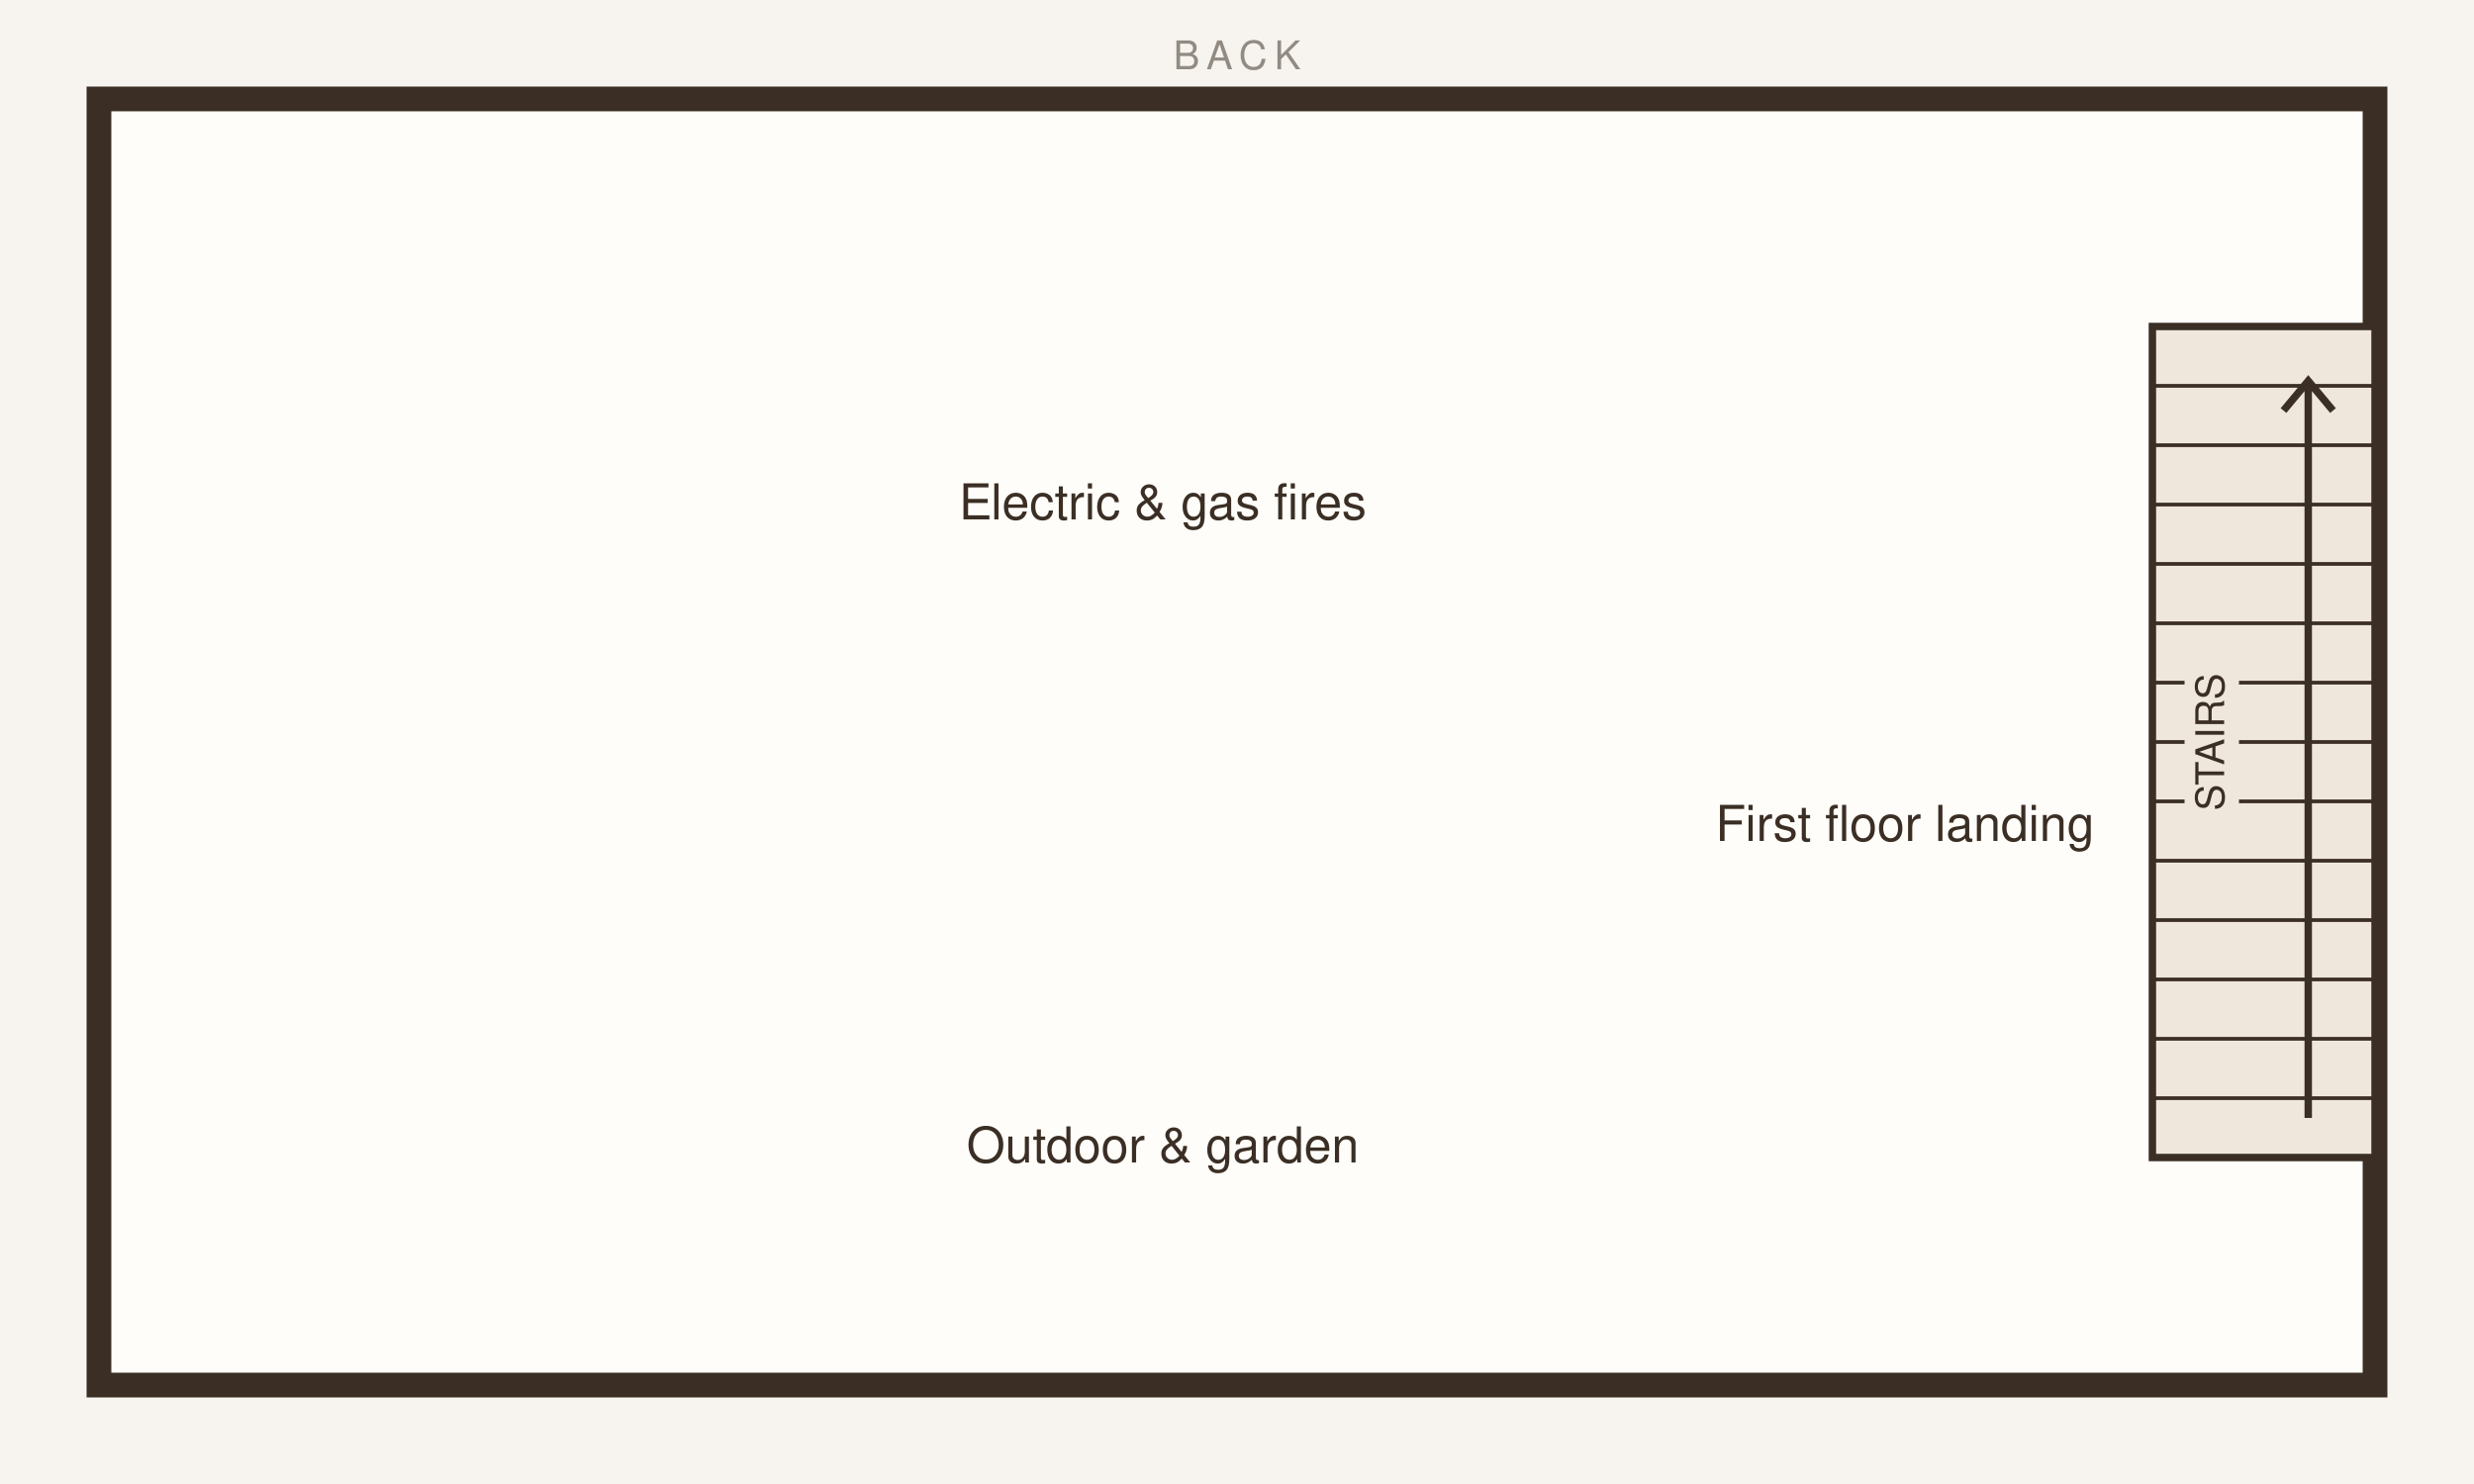
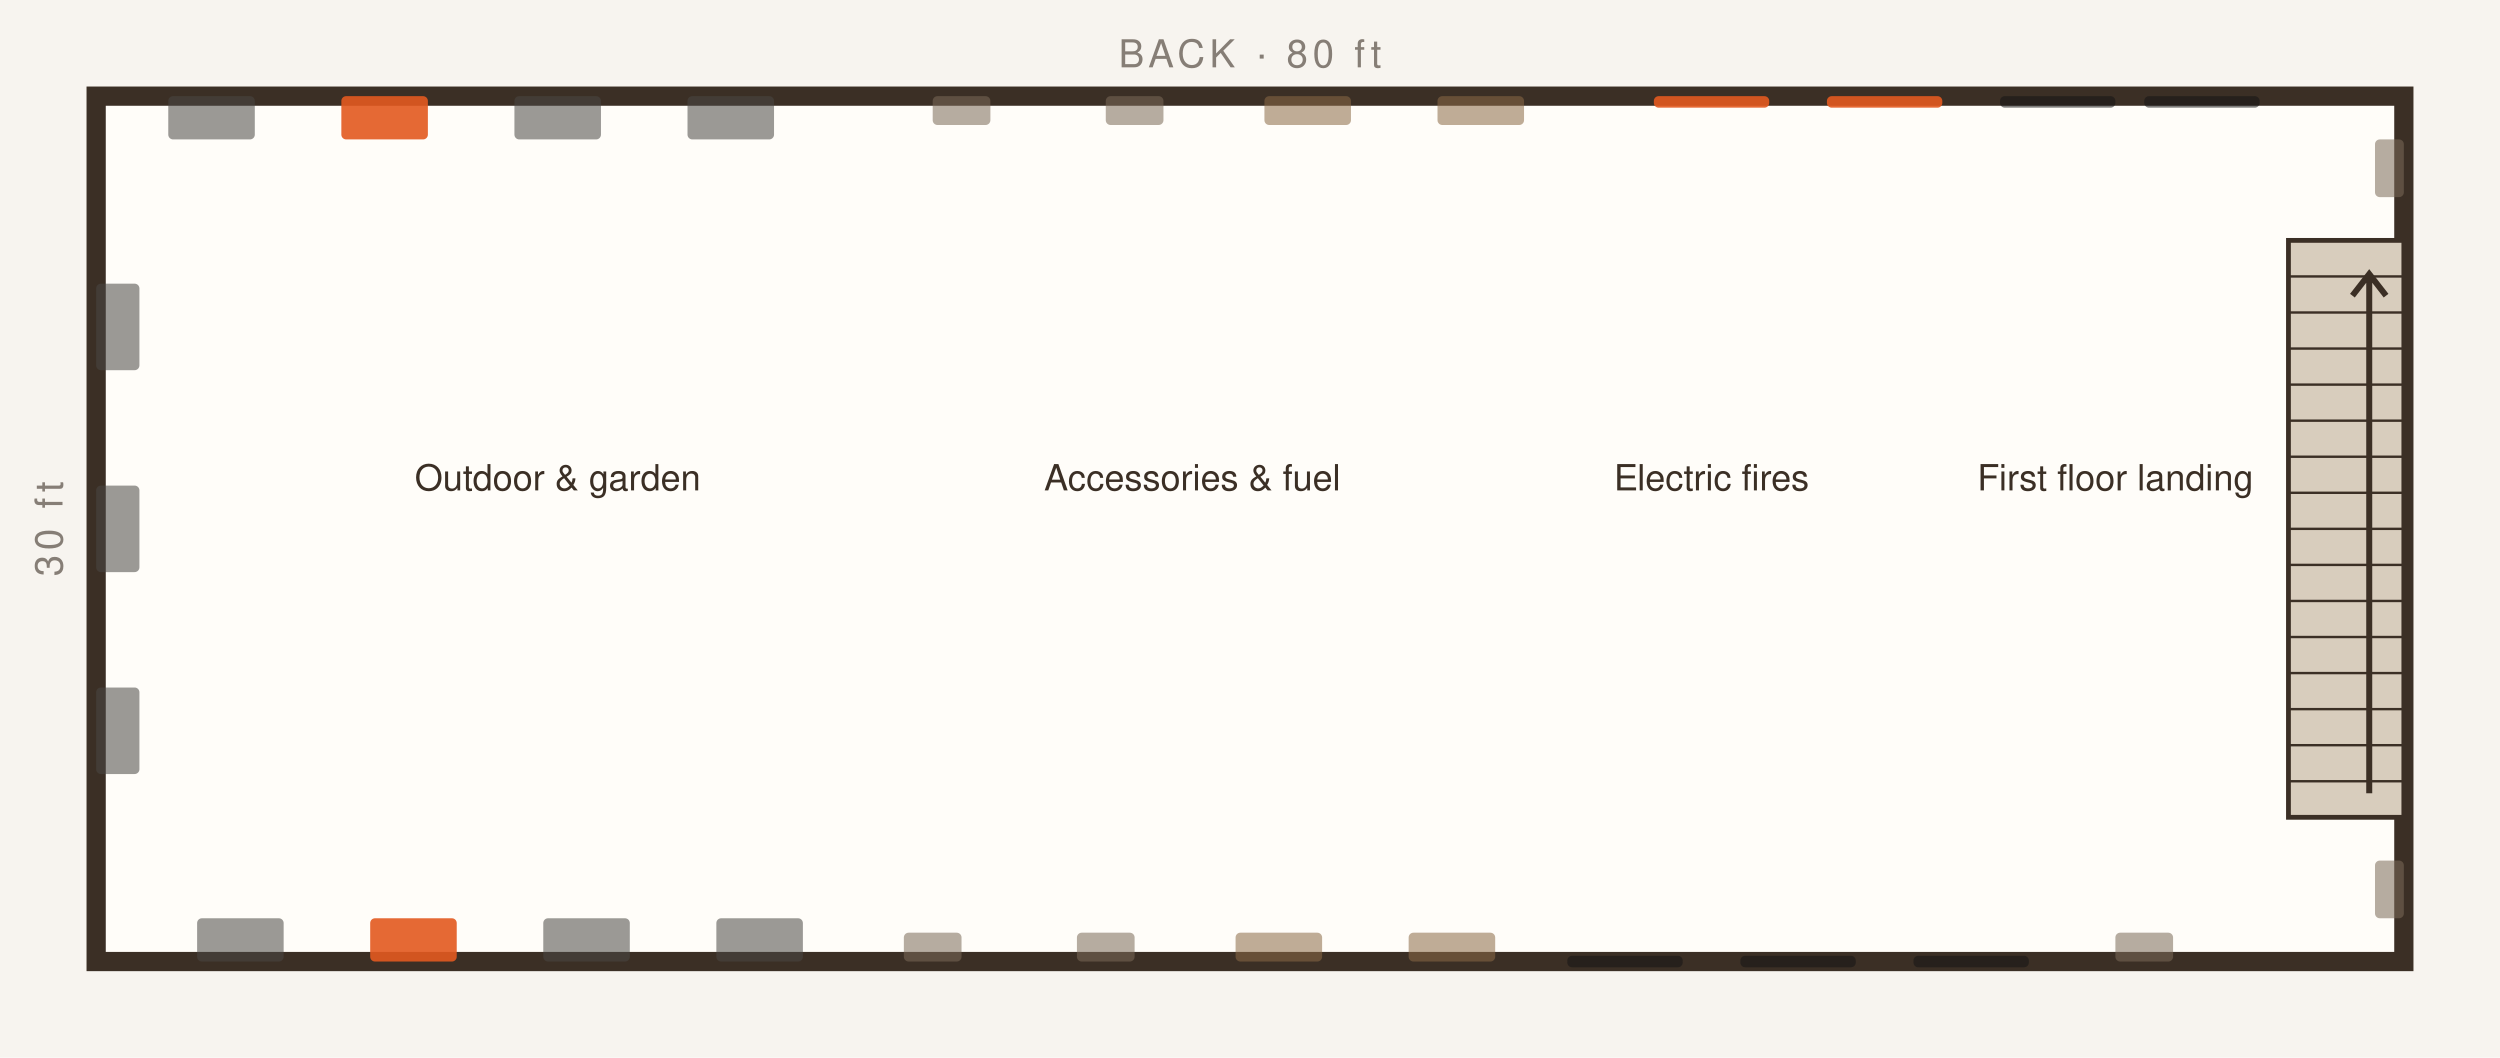
- <svg xmlns="http://www.w3.org/2000/svg" width="1000" height="600" viewBox="0 0 1000 600" font-family="Helvetica, Arial, sans-serif">
-   <rect width="1000" height="600" fill="#f7f4ef" />
-   <rect x="40" y="40" width="920" height="520" fill="#fffdf9" stroke="#3b2f25" stroke-width="10" />
-   <text x="500" y="28" font-size="16" fill="#3b2f2588" text-anchor="middle" letter-spacing="3">BACK</text>
-   <rect x="870" y="132" width="90" height="336" fill="#efe7db" stroke="#3b2f25" stroke-width="3" />
-   <line x1="870" x2="960" y1="156" y2="156" stroke="#3b2f25" stroke-width="1.5" />
-   <line x1="870" x2="960" y1="180" y2="180" stroke="#3b2f25" stroke-width="1.5" />
-   <line x1="870" x2="960" y1="204" y2="204" stroke="#3b2f25" stroke-width="1.5" />
-   <line x1="870" x2="960" y1="228" y2="228" stroke="#3b2f25" stroke-width="1.5" />
-   <line x1="870" x2="960" y1="252" y2="252" stroke="#3b2f25" stroke-width="1.5" />
-   <line x1="870" x2="960" y1="276" y2="276" stroke="#3b2f25" stroke-width="1.5" />
-   <line x1="870" x2="960" y1="300" y2="300" stroke="#3b2f25" stroke-width="1.5" />
-   <line x1="870" x2="960" y1="324" y2="324" stroke="#3b2f25" stroke-width="1.5" />
-   <line x1="870" x2="960" y1="348" y2="348" stroke="#3b2f25" stroke-width="1.5" />
-   <line x1="870" x2="960" y1="372" y2="372" stroke="#3b2f25" stroke-width="1.5" />
-   <line x1="870" x2="960" y1="396" y2="396" stroke="#3b2f25" stroke-width="1.5" />
-   <line x1="870" x2="960" y1="420" y2="420" stroke="#3b2f25" stroke-width="1.5" />
-   <line x1="870" x2="960" y1="444" y2="444" stroke="#3b2f25" stroke-width="1.5" />
-   <path d="M933 452 V154 m-10 12 l10 -12 l10 12" fill="none" stroke="#3b2f25" stroke-width="3" />
-   <rect x="883" y="262" width="22" height="76" fill="#efe7db" />
-   <text transform="translate(899 300) rotate(-90)" font-size="16" fill="#3b2f25" text-anchor="middle">STAIRS</text>
-   <text x="770" y="340" font-size="20" fill="#3b2f25" text-anchor="middle">First floor landing</text>
-   <text x="470" y="210" font-size="20" fill="#3b2f25" text-anchor="middle">Electric &amp; gas fires</text>
-   <text x="470" y="470" font-size="20" fill="#3b2f25" text-anchor="middle">Outdoor &amp; garden</text>
+ <svg xmlns="http://www.w3.org/2000/svg" width="1040" height="440" viewBox="0 0 1040 440" font-family="Helvetica, Arial, sans-serif">
+   <rect width="1040" height="440" fill="#f7f4ef" />
+   <rect x="40" y="40" width="960" height="360" fill="#fffdf9" stroke="#3b2f25" stroke-width="8" />
+   <text x="520" y="28" font-size="16" fill="#3b2f2599" text-anchor="middle" letter-spacing="2">BACK · 80 ft</text>
+   <text transform="translate(26 220) rotate(-90)" font-size="16" fill="#3b2f2599" text-anchor="middle" letter-spacing="2">30 ft</text>
+   <rect x="70" y="40" width="36" height="18" fill="#4a4744" fill-opacity="0.55" rx="2" />
+   <rect x="142" y="40" width="36" height="18" fill="#e2591f" fill-opacity="0.9" rx="2" />
+   <rect x="214" y="40" width="36" height="18" fill="#4a4744" fill-opacity="0.55" rx="2" />
+   <rect x="286" y="40" width="36" height="18" fill="#4a4744" fill-opacity="0.55" rx="2" />
+   <rect x="388" y="40" width="24" height="12" fill="#7a6a58" fill-opacity="0.55" rx="2" />
+   <rect x="460" y="40" width="24" height="12" fill="#7a6a58" fill-opacity="0.55" rx="2" />
+   <rect x="526" y="40" width="36" height="12" fill="#8a6a45" fill-opacity="0.55" rx="2" />
+   <rect x="598" y="40" width="36" height="12" fill="#8a6a45" fill-opacity="0.55" rx="2" />
+   <rect x="688" y="40" width="48" height="4.8" fill="#e2591f" fill-opacity="0.9" rx="2" />
+   <rect x="760" y="40" width="48" height="4.8" fill="#e2591f" fill-opacity="0.9" rx="2" />
+   <rect x="832" y="40" width="48" height="4.8" fill="#141414" fill-opacity="0.55" rx="2" />
+   <rect x="892" y="40" width="48" height="4.8" fill="#141414" fill-opacity="0.55" rx="2" />
+   <rect x="82" y="382" width="36" height="18" fill="#4a4744" fill-opacity="0.55" rx="2" />
+   <rect x="154" y="382" width="36" height="18" fill="#e2591f" fill-opacity="0.9" rx="2" />
+   <rect x="226" y="382" width="36" height="18" fill="#4a4744" fill-opacity="0.55" rx="2" />
+   <rect x="298" y="382" width="36" height="18" fill="#4a4744" fill-opacity="0.55" rx="2" />
+   <rect x="376" y="388" width="24" height="12" fill="#7a6a58" fill-opacity="0.55" rx="2" />
+   <rect x="448" y="388" width="24" height="12" fill="#7a6a58" fill-opacity="0.55" rx="2" />
+   <rect x="514" y="388" width="36" height="12" fill="#8a6a45" fill-opacity="0.55" rx="2" />
+   <rect x="586" y="388" width="36" height="12" fill="#8a6a45" fill-opacity="0.55" rx="2" />
+   <rect x="652" y="397.6" width="48" height="4.8" fill="#141414" fill-opacity="0.55" rx="2" />
+   <rect x="724" y="397.6" width="48" height="4.8" fill="#141414" fill-opacity="0.55" rx="2" />
+   <rect x="796" y="397.6" width="48" height="4.8" fill="#141414" fill-opacity="0.55" rx="2" />
+   <rect x="880" y="388" width="24" height="12" fill="#7a6a58" fill-opacity="0.55" rx="2" />
+   <rect x="40" y="118" width="18" height="36" fill="#4a4744" fill-opacity="0.55" rx="2" />
+   <rect x="40" y="202" width="18" height="36" fill="#4a4744" fill-opacity="0.55" rx="2" />
+   <rect x="40" y="286" width="18" height="36" fill="#4a4744" fill-opacity="0.55" rx="2" />
+   <rect x="988" y="58" width="12" height="24" fill="#7a6a58" fill-opacity="0.55" rx="2" />
+   <rect x="988" y="358" width="12" height="24" fill="#7a6a58" fill-opacity="0.55" rx="2" />
+   <rect x="952" y="100" width="48" height="240" fill="#d8cdbd" stroke="#3b2f25" stroke-width="2" />
+   <line x1="952" x2="1000" y1="115" y2="115" stroke="#3b2f25" stroke-width="1" />
+   <line x1="952" x2="1000" y1="130" y2="130" stroke="#3b2f25" stroke-width="1" />
+   <line x1="952" x2="1000" y1="145" y2="145" stroke="#3b2f25" stroke-width="1" />
+   <line x1="952" x2="1000" y1="160" y2="160" stroke="#3b2f25" stroke-width="1" />
+   <line x1="952" x2="1000" y1="175" y2="175" stroke="#3b2f25" stroke-width="1" />
+   <line x1="952" x2="1000" y1="190" y2="190" stroke="#3b2f25" stroke-width="1" />
+   <line x1="952" x2="1000" y1="205" y2="205" stroke="#3b2f25" stroke-width="1" />
+   <line x1="952" x2="1000" y1="220" y2="220" stroke="#3b2f25" stroke-width="1" />
+   <line x1="952" x2="1000" y1="235" y2="235" stroke="#3b2f25" stroke-width="1" />
+   <line x1="952" x2="1000" y1="250" y2="250" stroke="#3b2f25" stroke-width="1" />
+   <line x1="952" x2="1000" y1="265" y2="265" stroke="#3b2f25" stroke-width="1" />
+   <line x1="952" x2="1000" y1="280" y2="280" stroke="#3b2f25" stroke-width="1" />
+   <line x1="952" x2="1000" y1="295" y2="295" stroke="#3b2f25" stroke-width="1" />
+   <line x1="952" x2="1000" y1="310" y2="310" stroke="#3b2f25" stroke-width="1" />
+   <line x1="952" x2="1000" y1="325" y2="325" stroke="#3b2f25" stroke-width="1" />
+   <path d="M985.6 330 V114 m-7 9 l7 -9 l7 9" fill="none" stroke="#3b2f25" stroke-width="2.5" />
+   <text x="880" y="204" font-size="15" fill="#3b2f25" text-anchor="middle">First floor landing</text>
+   <text x="712" y="204" font-size="15" fill="#3b2f25" text-anchor="middle">Electric fires</text>
+   <text x="496" y="204" font-size="15" fill="#3b2f25" text-anchor="middle">Accessories &amp; fuel</text>
+   <text x="232" y="204" font-size="15" fill="#3b2f25" text-anchor="middle">Outdoor &amp; garden</text>
</svg>
